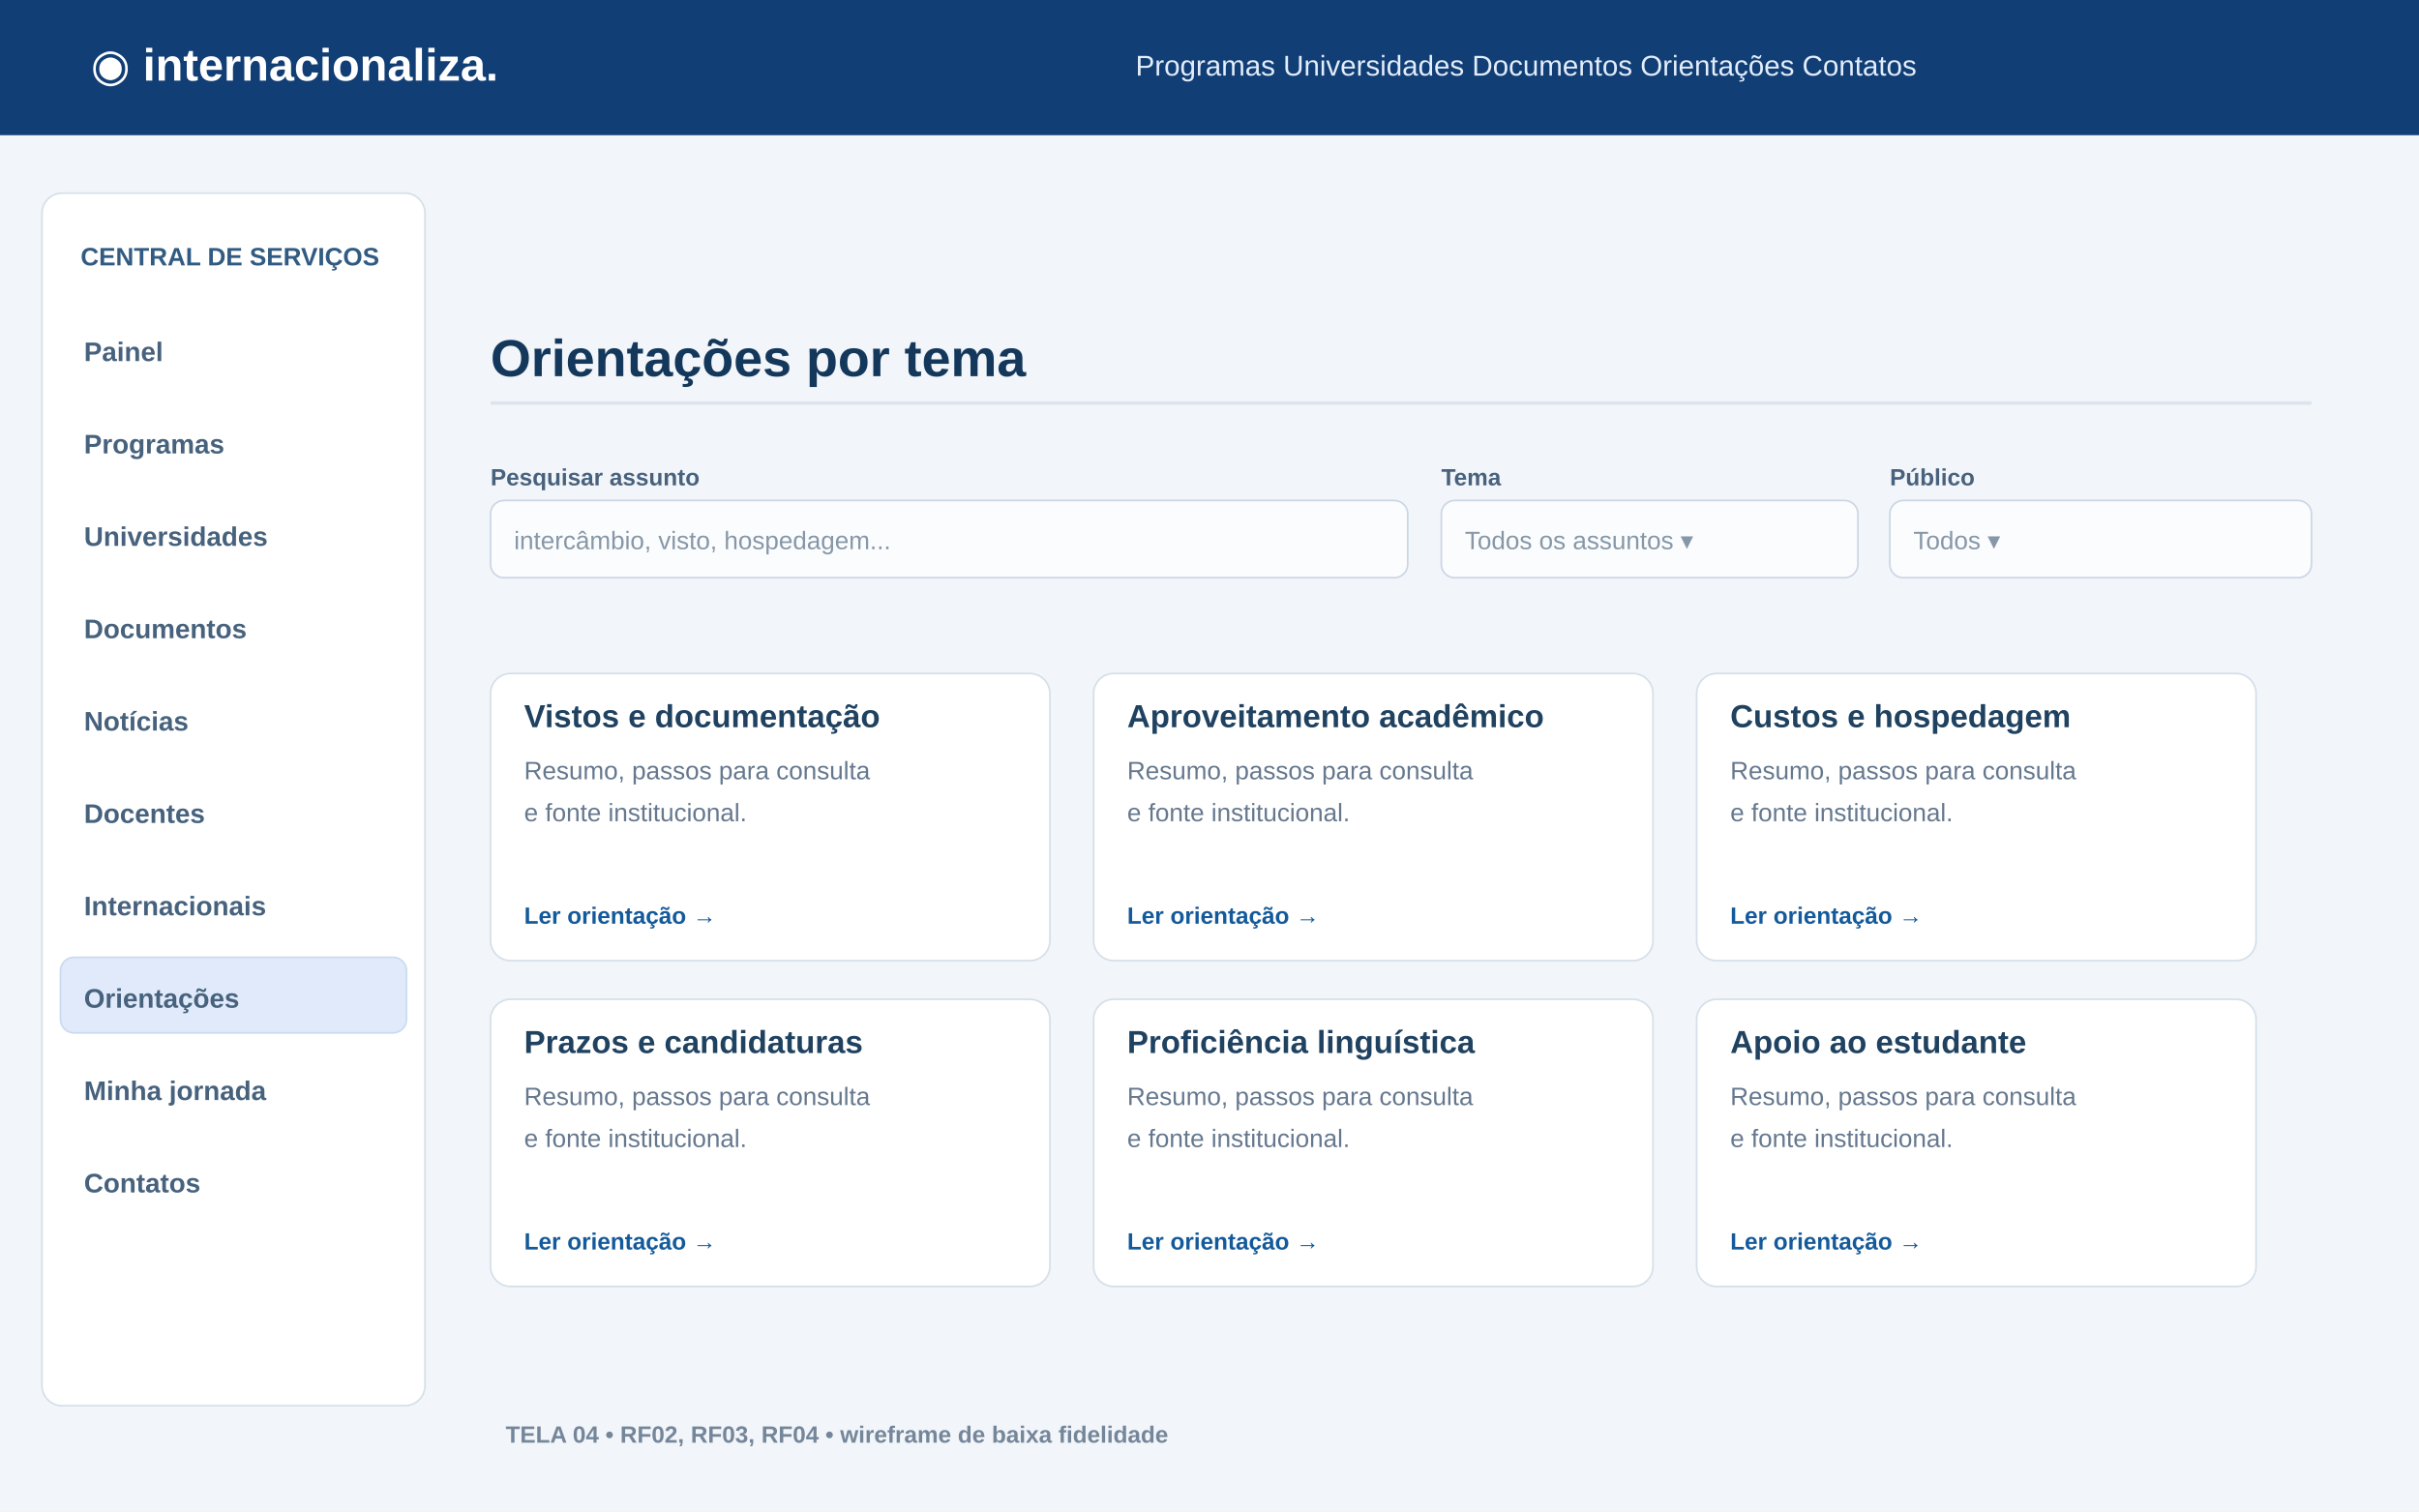
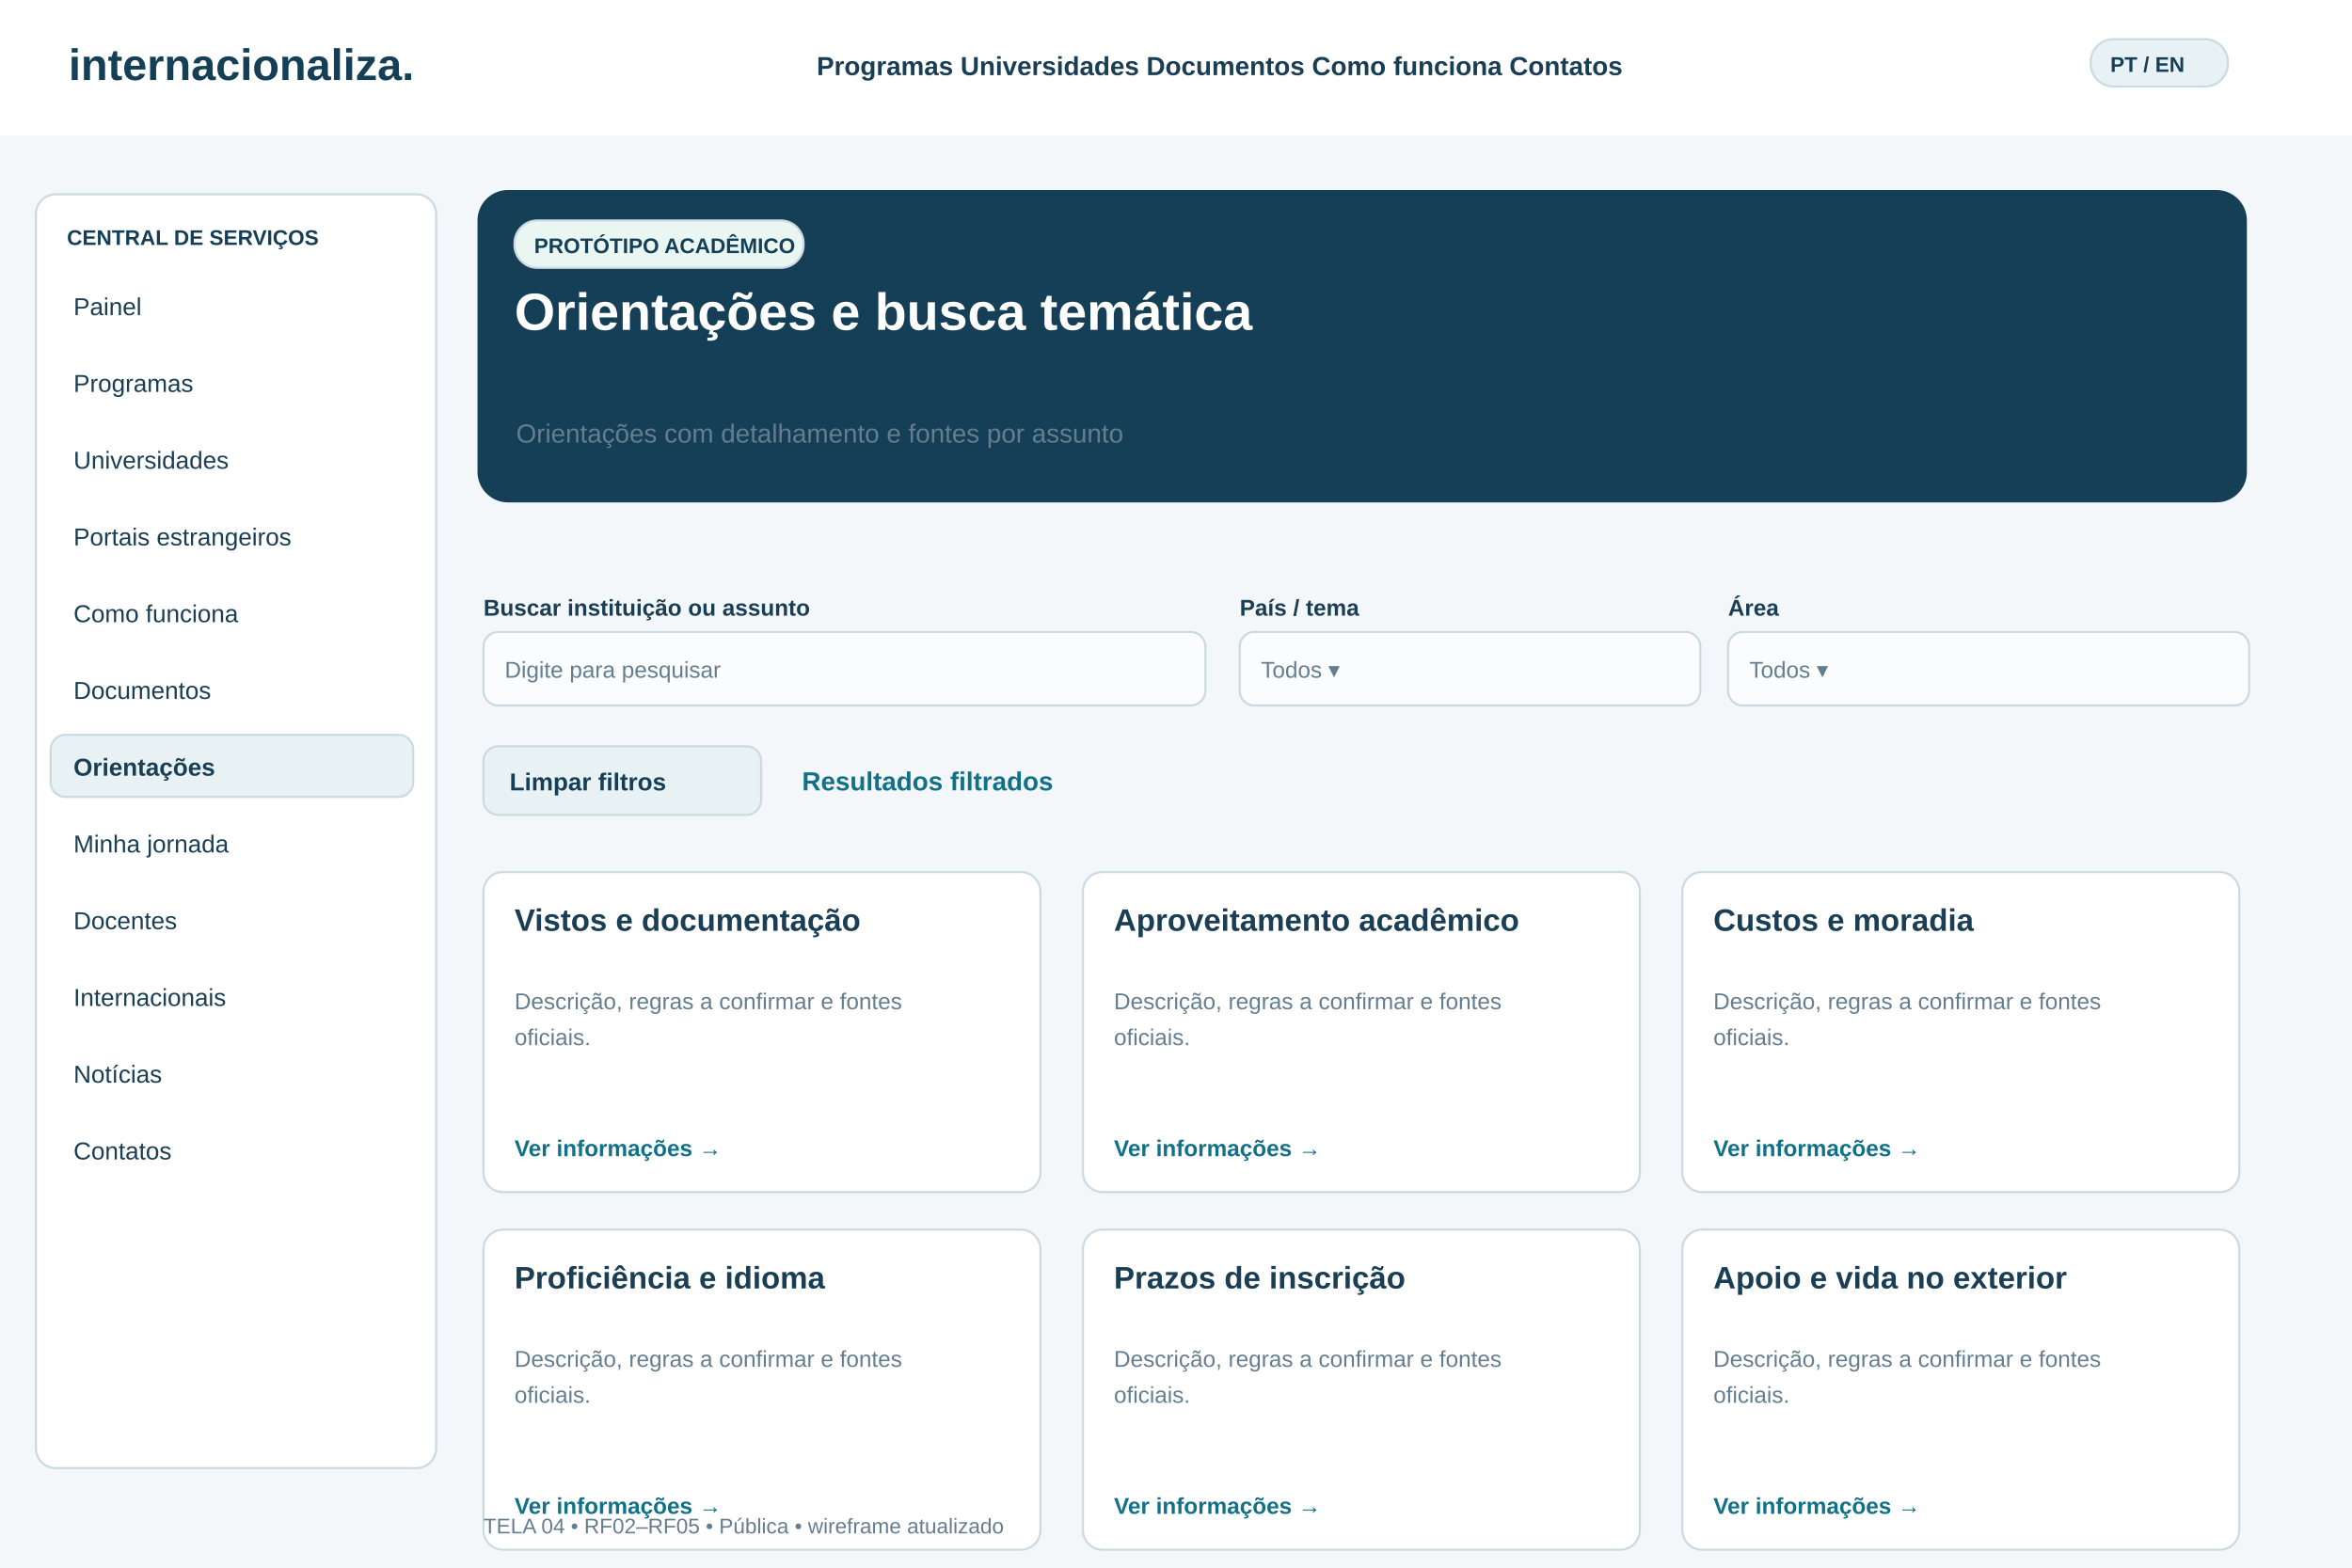
- <svg xmlns="http://www.w3.org/2000/svg" viewBox="0 0 1440 900" role="img" aria-labelledby="title desc">
-   <rect width="1440" height="900" fill="#f2f5f9" />
-   <rect x="0" y="0" width="1440" height="80" rx="0" fill="#113e75" stroke="#113e75" stroke-width="1" />
-   <text x="54" y="48" font-family="Arial,Helvetica,sans-serif" font-size="27" font-weight="800" fill="#fff">◉ internacionaliza.</text>
-   <text x="676" y="45" font-family="Arial,Helvetica,sans-serif" font-size="17" font-weight="400" fill="#e3edfb">Programas   Universidades   Documentos   Orientações   Contatos</text>
-   <rect x="25" y="115" width="228" height="722" rx="12" fill="#fff" stroke="#d5dfe9" stroke-width="1" />
-   <text x="48" y="158" font-family="Arial,Helvetica,sans-serif" font-size="15" font-weight="800" fill="#315b82">CENTRAL DE SERVIÇOS</text>
-   <text x="50" y="215" font-family="Arial,Helvetica,sans-serif" font-size="16" font-weight="600" fill="#47627d">Painel</text>
-   <text x="50" y="270" font-family="Arial,Helvetica,sans-serif" font-size="16" font-weight="600" fill="#47627d">Programas</text>
-   <text x="50" y="325" font-family="Arial,Helvetica,sans-serif" font-size="16" font-weight="600" fill="#47627d">Universidades</text>
-   <text x="50" y="380" font-family="Arial,Helvetica,sans-serif" font-size="16" font-weight="600" fill="#47627d">Documentos</text>
-   <text x="50" y="435" font-family="Arial,Helvetica,sans-serif" font-size="16" font-weight="600" fill="#47627d">Notícias</text>
-   <text x="50" y="490" font-family="Arial,Helvetica,sans-serif" font-size="16" font-weight="600" fill="#47627d">Docentes</text>
-   <text x="50" y="545" font-family="Arial,Helvetica,sans-serif" font-size="16" font-weight="600" fill="#47627d">Internacionais</text>
-   <rect x="36" y="570" width="206" height="45" rx="8" fill="#e1eafa" stroke="#c9daf0" stroke-width="1" />
-   <text x="50" y="600" font-family="Arial,Helvetica,sans-serif" font-size="16" font-weight="600" fill="#47627d">Orientações</text>
-   <text x="50" y="655" font-family="Arial,Helvetica,sans-serif" font-size="16" font-weight="600" fill="#47627d">Minha jornada</text>
-   <text x="50" y="710" font-family="Arial,Helvetica,sans-serif" font-size="16" font-weight="600" fill="#47627d">Contatos</text>
-   <text x="292" y="224" font-family="Arial,Helvetica,sans-serif" font-size="31" font-weight="700" fill="#14385b">Orientações por tema</text>
-   <line x1="292" y1="240" x2="1376" y2="240" stroke="#dce4ee" stroke-width="2" />
-   <text x="292" y="289" font-family="Arial,Helvetica,sans-serif" font-size="14" font-weight="700" fill="#48627d">Pesquisar assunto</text>
-   <rect x="292" y="298" width="546" height="46" rx="8" fill="#fbfcfe" stroke="#cbd6e5" stroke-width="1" />
-   <text x="306" y="327" font-family="Arial,Helvetica,sans-serif" font-size="15" font-weight="400" fill="#8697a7">intercâmbio, visto, hospedagem...</text>
-   <text x="858" y="289" font-family="Arial,Helvetica,sans-serif" font-size="14" font-weight="700" fill="#48627d">Tema</text>
-   <rect x="858" y="298" width="248" height="46" rx="8" fill="#fbfcfe" stroke="#cbd6e5" stroke-width="1" />
-   <text x="872" y="327" font-family="Arial,Helvetica,sans-serif" font-size="15" font-weight="400" fill="#8697a7">Todos os assuntos ▾</text>
-   <text x="1125" y="289" font-family="Arial,Helvetica,sans-serif" font-size="14" font-weight="700" fill="#48627d">Público</text>
-   <rect x="1125" y="298" width="251" height="46" rx="8" fill="#fbfcfe" stroke="#cbd6e5" stroke-width="1" />
-   <text x="1139" y="327" font-family="Arial,Helvetica,sans-serif" font-size="15" font-weight="400" fill="#8697a7">Todos ▾</text>
-   <rect x="292" y="401" width="333" height="171" rx="12" fill="#fff" stroke="#d5dfe9" stroke-width="1" />
-   <text x="312" y="433" font-family="Arial,Helvetica,sans-serif" font-size="19" font-weight="700" fill="#204261">Vistos e documentação</text>
-   <text x="312" y="464" font-family="Arial,Helvetica,sans-serif" font-size="15" font-weight="400" fill="#65788e">Resumo, passos para consulta</text>
-   <text x="312" y="489" font-family="Arial,Helvetica,sans-serif" font-size="15" font-weight="400" fill="#65788e">e fonte institucional.</text>
-   <text x="312" y="550" font-family="Arial,Helvetica,sans-serif" font-size="14" font-weight="700" fill="#145a9b">Ler orientação →</text>
-   <rect x="651" y="401" width="333" height="171" rx="12" fill="#fff" stroke="#d5dfe9" stroke-width="1" />
-   <text x="671" y="433" font-family="Arial,Helvetica,sans-serif" font-size="19" font-weight="700" fill="#204261">Aproveitamento acadêmico</text>
-   <text x="671" y="464" font-family="Arial,Helvetica,sans-serif" font-size="15" font-weight="400" fill="#65788e">Resumo, passos para consulta</text>
-   <text x="671" y="489" font-family="Arial,Helvetica,sans-serif" font-size="15" font-weight="400" fill="#65788e">e fonte institucional.</text>
-   <text x="671" y="550" font-family="Arial,Helvetica,sans-serif" font-size="14" font-weight="700" fill="#145a9b">Ler orientação →</text>
-   <rect x="1010" y="401" width="333" height="171" rx="12" fill="#fff" stroke="#d5dfe9" stroke-width="1" />
-   <text x="1030" y="433" font-family="Arial,Helvetica,sans-serif" font-size="19" font-weight="700" fill="#204261">Custos e hospedagem</text>
-   <text x="1030" y="464" font-family="Arial,Helvetica,sans-serif" font-size="15" font-weight="400" fill="#65788e">Resumo, passos para consulta</text>
-   <text x="1030" y="489" font-family="Arial,Helvetica,sans-serif" font-size="15" font-weight="400" fill="#65788e">e fonte institucional.</text>
-   <text x="1030" y="550" font-family="Arial,Helvetica,sans-serif" font-size="14" font-weight="700" fill="#145a9b">Ler orientação →</text>
-   <rect x="292" y="595" width="333" height="171" rx="12" fill="#fff" stroke="#d5dfe9" stroke-width="1" />
-   <text x="312" y="627" font-family="Arial,Helvetica,sans-serif" font-size="19" font-weight="700" fill="#204261">Prazos e candidaturas</text>
-   <text x="312" y="658" font-family="Arial,Helvetica,sans-serif" font-size="15" font-weight="400" fill="#65788e">Resumo, passos para consulta</text>
-   <text x="312" y="683" font-family="Arial,Helvetica,sans-serif" font-size="15" font-weight="400" fill="#65788e">e fonte institucional.</text>
-   <text x="312" y="744" font-family="Arial,Helvetica,sans-serif" font-size="14" font-weight="700" fill="#145a9b">Ler orientação →</text>
-   <rect x="651" y="595" width="333" height="171" rx="12" fill="#fff" stroke="#d5dfe9" stroke-width="1" />
-   <text x="671" y="627" font-family="Arial,Helvetica,sans-serif" font-size="19" font-weight="700" fill="#204261">Proficiência linguística</text>
-   <text x="671" y="658" font-family="Arial,Helvetica,sans-serif" font-size="15" font-weight="400" fill="#65788e">Resumo, passos para consulta</text>
-   <text x="671" y="683" font-family="Arial,Helvetica,sans-serif" font-size="15" font-weight="400" fill="#65788e">e fonte institucional.</text>
-   <text x="671" y="744" font-family="Arial,Helvetica,sans-serif" font-size="14" font-weight="700" fill="#145a9b">Ler orientação →</text>
-   <rect x="1010" y="595" width="333" height="171" rx="12" fill="#fff" stroke="#d5dfe9" stroke-width="1" />
-   <text x="1030" y="627" font-family="Arial,Helvetica,sans-serif" font-size="19" font-weight="700" fill="#204261">Apoio ao estudante</text>
-   <text x="1030" y="658" font-family="Arial,Helvetica,sans-serif" font-size="15" font-weight="400" fill="#65788e">Resumo, passos para consulta</text>
-   <text x="1030" y="683" font-family="Arial,Helvetica,sans-serif" font-size="15" font-weight="400" fill="#65788e">e fonte institucional.</text>
-   <text x="1030" y="744" font-family="Arial,Helvetica,sans-serif" font-size="14" font-weight="700" fill="#145a9b">Ler orientação →</text>
-   <text x="301" y="859" font-family="Arial,Helvetica,sans-serif" font-size="14" font-weight="600" fill="#74869a">TELA 04  •  RF02, RF03, RF04  •  wireframe de baixa fidelidade</text>
+ <svg xmlns="http://www.w3.org/2000/svg" viewBox="0 0 1440 960" role="img" aria-labelledby="title desc">
+   <rect x="0" y="0" width="1440" height="960" rx="0" fill="#F4F7F9" stroke="#F4F7F9" stroke-width="1.3" />
+   <rect x="0" y="0" width="1440" height="82" rx="0" fill="#FFFFFF" stroke="#FFFFFF" stroke-width="1.3" />
+   <text x="42" y="49" fill="#143F56" font-size="27" font-weight="700" font-family="Arial, Helvetica, sans-serif">internacionaliza.</text>
+   <text x="500" y="46" fill="#1A3E54" font-size="16" font-weight="700" font-family="Arial, Helvetica, sans-serif">Programas    Universidades    Documentos    Como funciona    Contatos</text>
+   <rect x="1280" y="24" width="84" height="29" rx="14" fill="#E8F2F4" stroke="#CBD9E1" stroke-width="1.3" />
+   <text x="1292" y="44" fill="#143F56" font-size="13" font-weight="700" font-family="Arial, Helvetica, sans-serif">PT / EN</text>
+   <rect x="22" y="119" width="245" height="780" rx="12" fill="#FFFFFF" stroke="#CBD9E1" stroke-width="1.3" />
+   <text x="41" y="150" fill="#143F56" font-size="13" font-weight="700" font-family="Arial, Helvetica, sans-serif">CENTRAL DE SERVIÇOS</text>
+   <text x="45" y="193" fill="#1A3E54" font-size="15" font-weight="400" font-family="Arial, Helvetica, sans-serif">Painel</text>
+   <text x="45" y="240" fill="#1A3E54" font-size="15" font-weight="400" font-family="Arial, Helvetica, sans-serif">Programas</text>
+   <text x="45" y="287" fill="#1A3E54" font-size="15" font-weight="400" font-family="Arial, Helvetica, sans-serif">Universidades</text>
+   <text x="45" y="334" fill="#1A3E54" font-size="15" font-weight="400" font-family="Arial, Helvetica, sans-serif">Portais estrangeiros</text>
+   <text x="45" y="381" fill="#1A3E54" font-size="15" font-weight="400" font-family="Arial, Helvetica, sans-serif">Como funciona</text>
+   <text x="45" y="428" fill="#1A3E54" font-size="15" font-weight="400" font-family="Arial, Helvetica, sans-serif">Documentos</text>
+   <rect x="31" y="450" width="222" height="38" rx="9" fill="#E8F2F4" stroke="#CBD9E1" stroke-width="1.3" />
+   <text x="45" y="475" fill="#1A3E54" font-size="15" font-weight="700" font-family="Arial, Helvetica, sans-serif">Orientações</text>
+   <text x="45" y="522" fill="#1A3E54" font-size="15" font-weight="400" font-family="Arial, Helvetica, sans-serif">Minha jornada</text>
+   <text x="45" y="569" fill="#1A3E54" font-size="15" font-weight="400" font-family="Arial, Helvetica, sans-serif">Docentes</text>
+   <text x="45" y="616" fill="#1A3E54" font-size="15" font-weight="400" font-family="Arial, Helvetica, sans-serif">Internacionais</text>
+   <text x="45" y="663" fill="#1A3E54" font-size="15" font-weight="400" font-family="Arial, Helvetica, sans-serif">Notícias</text>
+   <text x="45" y="710" fill="#1A3E54" font-size="15" font-weight="400" font-family="Arial, Helvetica, sans-serif">Contatos</text>
+   <rect x="293" y="117" width="1082" height="190" rx="18" fill="#143F56" stroke="#143F56" stroke-width="1.3" />
+   <rect x="315" y="135" width="177" height="29" rx="14" fill="#EAF6F2" stroke="#CBD9E1" stroke-width="1.3" />
+   <text x="327" y="155" fill="#143F56" font-size="13" font-weight="700" font-family="Arial, Helvetica, sans-serif">PROTÓTIPO ACADÊMICO</text>
+   <text x="315" y="202" fill="#FFFFFF" font-size="32" font-weight="700" font-family="Arial, Helvetica, sans-serif">Orientações e busca temática</text>
+   <text x="316" y="271" fill="#647E90" font-size="16" font-weight="400" font-family="Arial, Helvetica, sans-serif">Orientações com detalhamento e fontes por assunto</text>
+   <text x="296" y="377" fill="#1A3E54" font-size="14" font-weight="700" font-family="Arial, Helvetica, sans-serif">Buscar instituição ou assunto</text>
+   <rect x="296" y="387" width="442" height="45" rx="9" fill="#FAFCFD" stroke="#CBD9E1" stroke-width="1.3" />
+   <text x="309" y="415" fill="#647E90" font-size="14" font-weight="400" font-family="Arial, Helvetica, sans-serif">Digite para pesquisar</text>
+   <text x="759" y="377" fill="#1A3E54" font-size="14" font-weight="700" font-family="Arial, Helvetica, sans-serif">País / tema</text>
+   <rect x="759" y="387" width="282" height="45" rx="9" fill="#FAFCFD" stroke="#CBD9E1" stroke-width="1.3" />
+   <text x="772" y="415" fill="#647E90" font-size="14" font-weight="400" font-family="Arial, Helvetica, sans-serif">Todos ▾</text>
+   <text x="1058" y="377" fill="#1A3E54" font-size="14" font-weight="700" font-family="Arial, Helvetica, sans-serif">Área</text>
+   <rect x="1058" y="387" width="319" height="45" rx="9" fill="#FAFCFD" stroke="#CBD9E1" stroke-width="1.3" />
+   <text x="1071" y="415" fill="#647E90" font-size="14" font-weight="400" font-family="Arial, Helvetica, sans-serif">Todos ▾</text>
+   <rect x="296" y="457" width="170" height="42" rx="9" fill="#E8F2F4" stroke="#CBD9E1" stroke-width="1.3" />
+   <text x="312" y="484" fill="#143F56" font-size="15" font-weight="700" font-family="Arial, Helvetica, sans-serif">Limpar filtros</text>
+   <text x="491" y="484" fill="#117188" font-size="16" font-weight="700" font-family="Arial, Helvetica, sans-serif">Resultados filtrados</text>
+   <rect x="296" y="534" width="341" height="196" rx="12" fill="#FFFFFF" stroke="#CBD9E1" stroke-width="1.3" />
+   <text x="315" y="570" fill="#1A3E54" font-size="19" font-weight="700" font-family="Arial, Helvetica, sans-serif">Vistos e documentação</text>
+   <text x="315" y="618" fill="#647E90" font-size="14" font-weight="400" font-family="Arial, Helvetica, sans-serif">Descrição, regras a confirmar e fontes</text>
+   <text x="315" y="640" fill="#647E90" font-size="14" font-weight="400" font-family="Arial, Helvetica, sans-serif">oficiais.</text>
+   <text x="315" y="708" fill="#117188" font-size="14" font-weight="700" font-family="Arial, Helvetica, sans-serif">Ver informações →</text>
+   <rect x="663" y="534" width="341" height="196" rx="12" fill="#FFFFFF" stroke="#CBD9E1" stroke-width="1.3" />
+   <text x="682" y="570" fill="#1A3E54" font-size="19" font-weight="700" font-family="Arial, Helvetica, sans-serif">Aproveitamento acadêmico</text>
+   <text x="682" y="618" fill="#647E90" font-size="14" font-weight="400" font-family="Arial, Helvetica, sans-serif">Descrição, regras a confirmar e fontes</text>
+   <text x="682" y="640" fill="#647E90" font-size="14" font-weight="400" font-family="Arial, Helvetica, sans-serif">oficiais.</text>
+   <text x="682" y="708" fill="#117188" font-size="14" font-weight="700" font-family="Arial, Helvetica, sans-serif">Ver informações →</text>
+   <rect x="1030" y="534" width="341" height="196" rx="12" fill="#FFFFFF" stroke="#CBD9E1" stroke-width="1.3" />
+   <text x="1049" y="570" fill="#1A3E54" font-size="19" font-weight="700" font-family="Arial, Helvetica, sans-serif">Custos e moradia</text>
+   <text x="1049" y="618" fill="#647E90" font-size="14" font-weight="400" font-family="Arial, Helvetica, sans-serif">Descrição, regras a confirmar e fontes</text>
+   <text x="1049" y="640" fill="#647E90" font-size="14" font-weight="400" font-family="Arial, Helvetica, sans-serif">oficiais.</text>
+   <text x="1049" y="708" fill="#117188" font-size="14" font-weight="700" font-family="Arial, Helvetica, sans-serif">Ver informações →</text>
+   <rect x="296" y="753" width="341" height="196" rx="12" fill="#FFFFFF" stroke="#CBD9E1" stroke-width="1.3" />
+   <text x="315" y="789" fill="#1A3E54" font-size="19" font-weight="700" font-family="Arial, Helvetica, sans-serif">Proficiência e idioma</text>
+   <text x="315" y="837" fill="#647E90" font-size="14" font-weight="400" font-family="Arial, Helvetica, sans-serif">Descrição, regras a confirmar e fontes</text>
+   <text x="315" y="859" fill="#647E90" font-size="14" font-weight="400" font-family="Arial, Helvetica, sans-serif">oficiais.</text>
+   <text x="315" y="927" fill="#117188" font-size="14" font-weight="700" font-family="Arial, Helvetica, sans-serif">Ver informações →</text>
+   <rect x="663" y="753" width="341" height="196" rx="12" fill="#FFFFFF" stroke="#CBD9E1" stroke-width="1.3" />
+   <text x="682" y="789" fill="#1A3E54" font-size="19" font-weight="700" font-family="Arial, Helvetica, sans-serif">Prazos de inscrição</text>
+   <text x="682" y="837" fill="#647E90" font-size="14" font-weight="400" font-family="Arial, Helvetica, sans-serif">Descrição, regras a confirmar e fontes</text>
+   <text x="682" y="859" fill="#647E90" font-size="14" font-weight="400" font-family="Arial, Helvetica, sans-serif">oficiais.</text>
+   <text x="682" y="927" fill="#117188" font-size="14" font-weight="700" font-family="Arial, Helvetica, sans-serif">Ver informações →</text>
+   <rect x="1030" y="753" width="341" height="196" rx="12" fill="#FFFFFF" stroke="#CBD9E1" stroke-width="1.3" />
+   <text x="1049" y="789" fill="#1A3E54" font-size="19" font-weight="700" font-family="Arial, Helvetica, sans-serif">Apoio e vida no exterior</text>
+   <text x="1049" y="837" fill="#647E90" font-size="14" font-weight="400" font-family="Arial, Helvetica, sans-serif">Descrição, regras a confirmar e fontes</text>
+   <text x="1049" y="859" fill="#647E90" font-size="14" font-weight="400" font-family="Arial, Helvetica, sans-serif">oficiais.</text>
+   <text x="1049" y="927" fill="#117188" font-size="14" font-weight="700" font-family="Arial, Helvetica, sans-serif">Ver informações →</text>
+   <text x="296" y="939" font-family="Arial,Helvetica,sans-serif" font-size="13" fill="#647E90">TELA 04  •  RF02–RF05  •  Pública  •  wireframe atualizado</text>
</svg>
